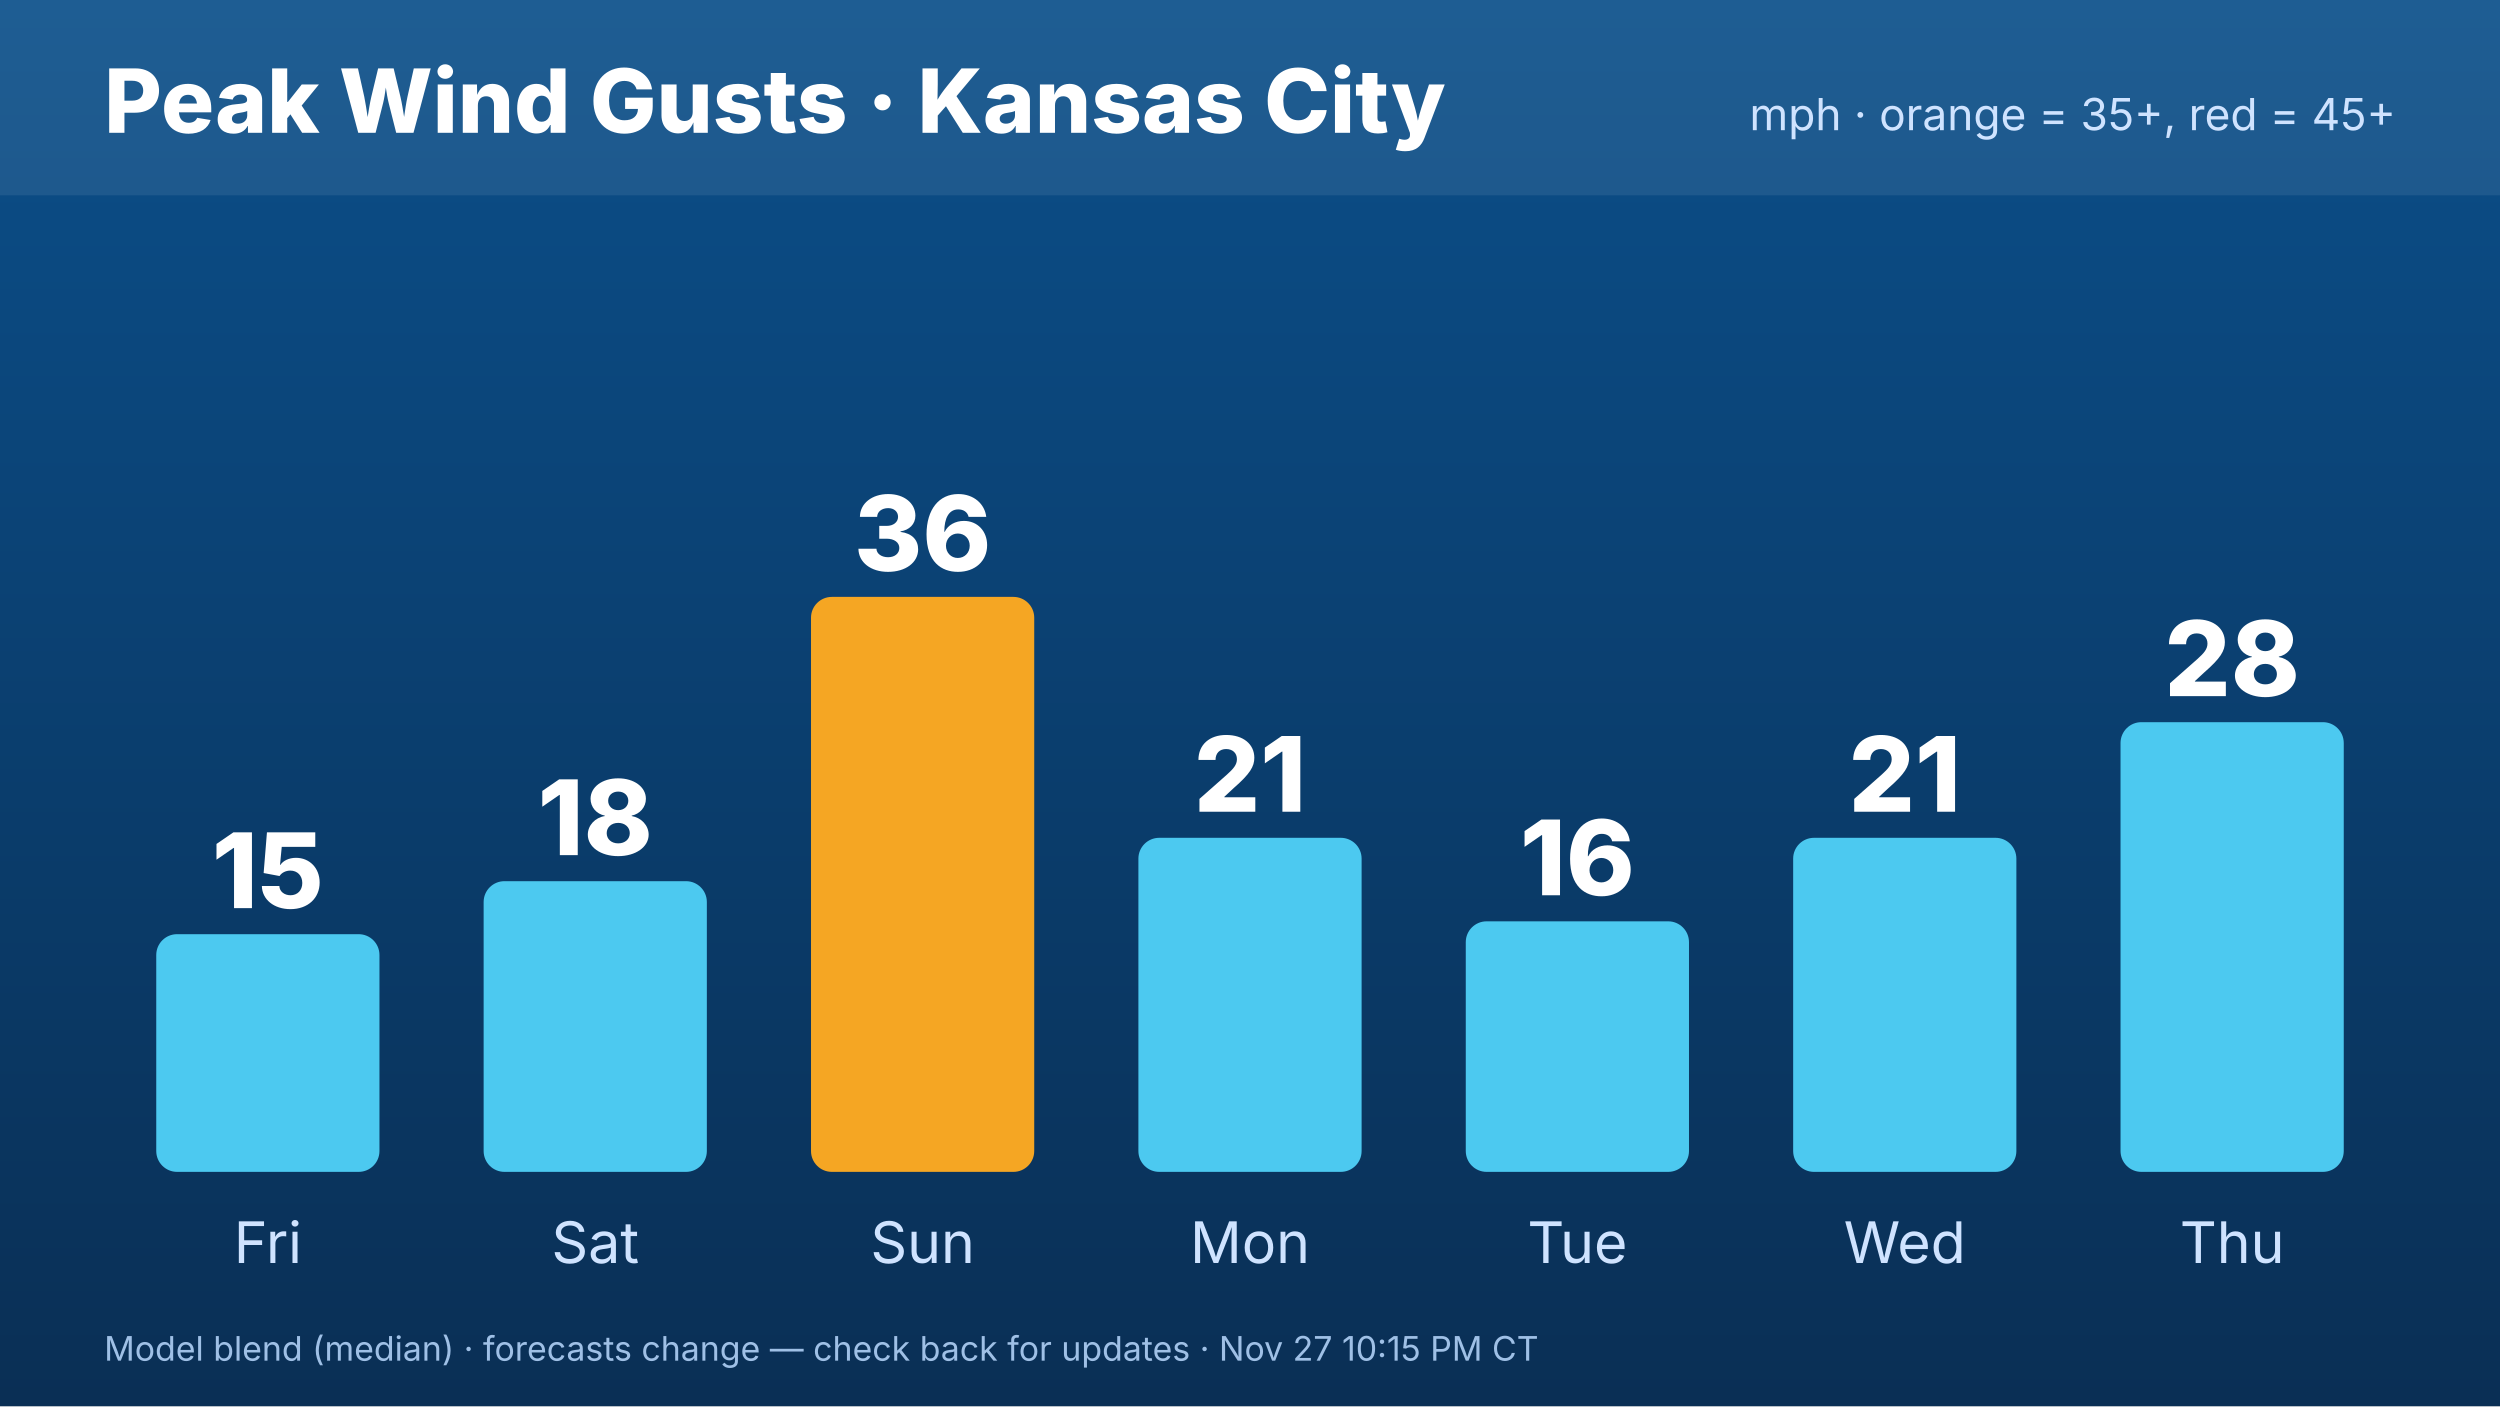
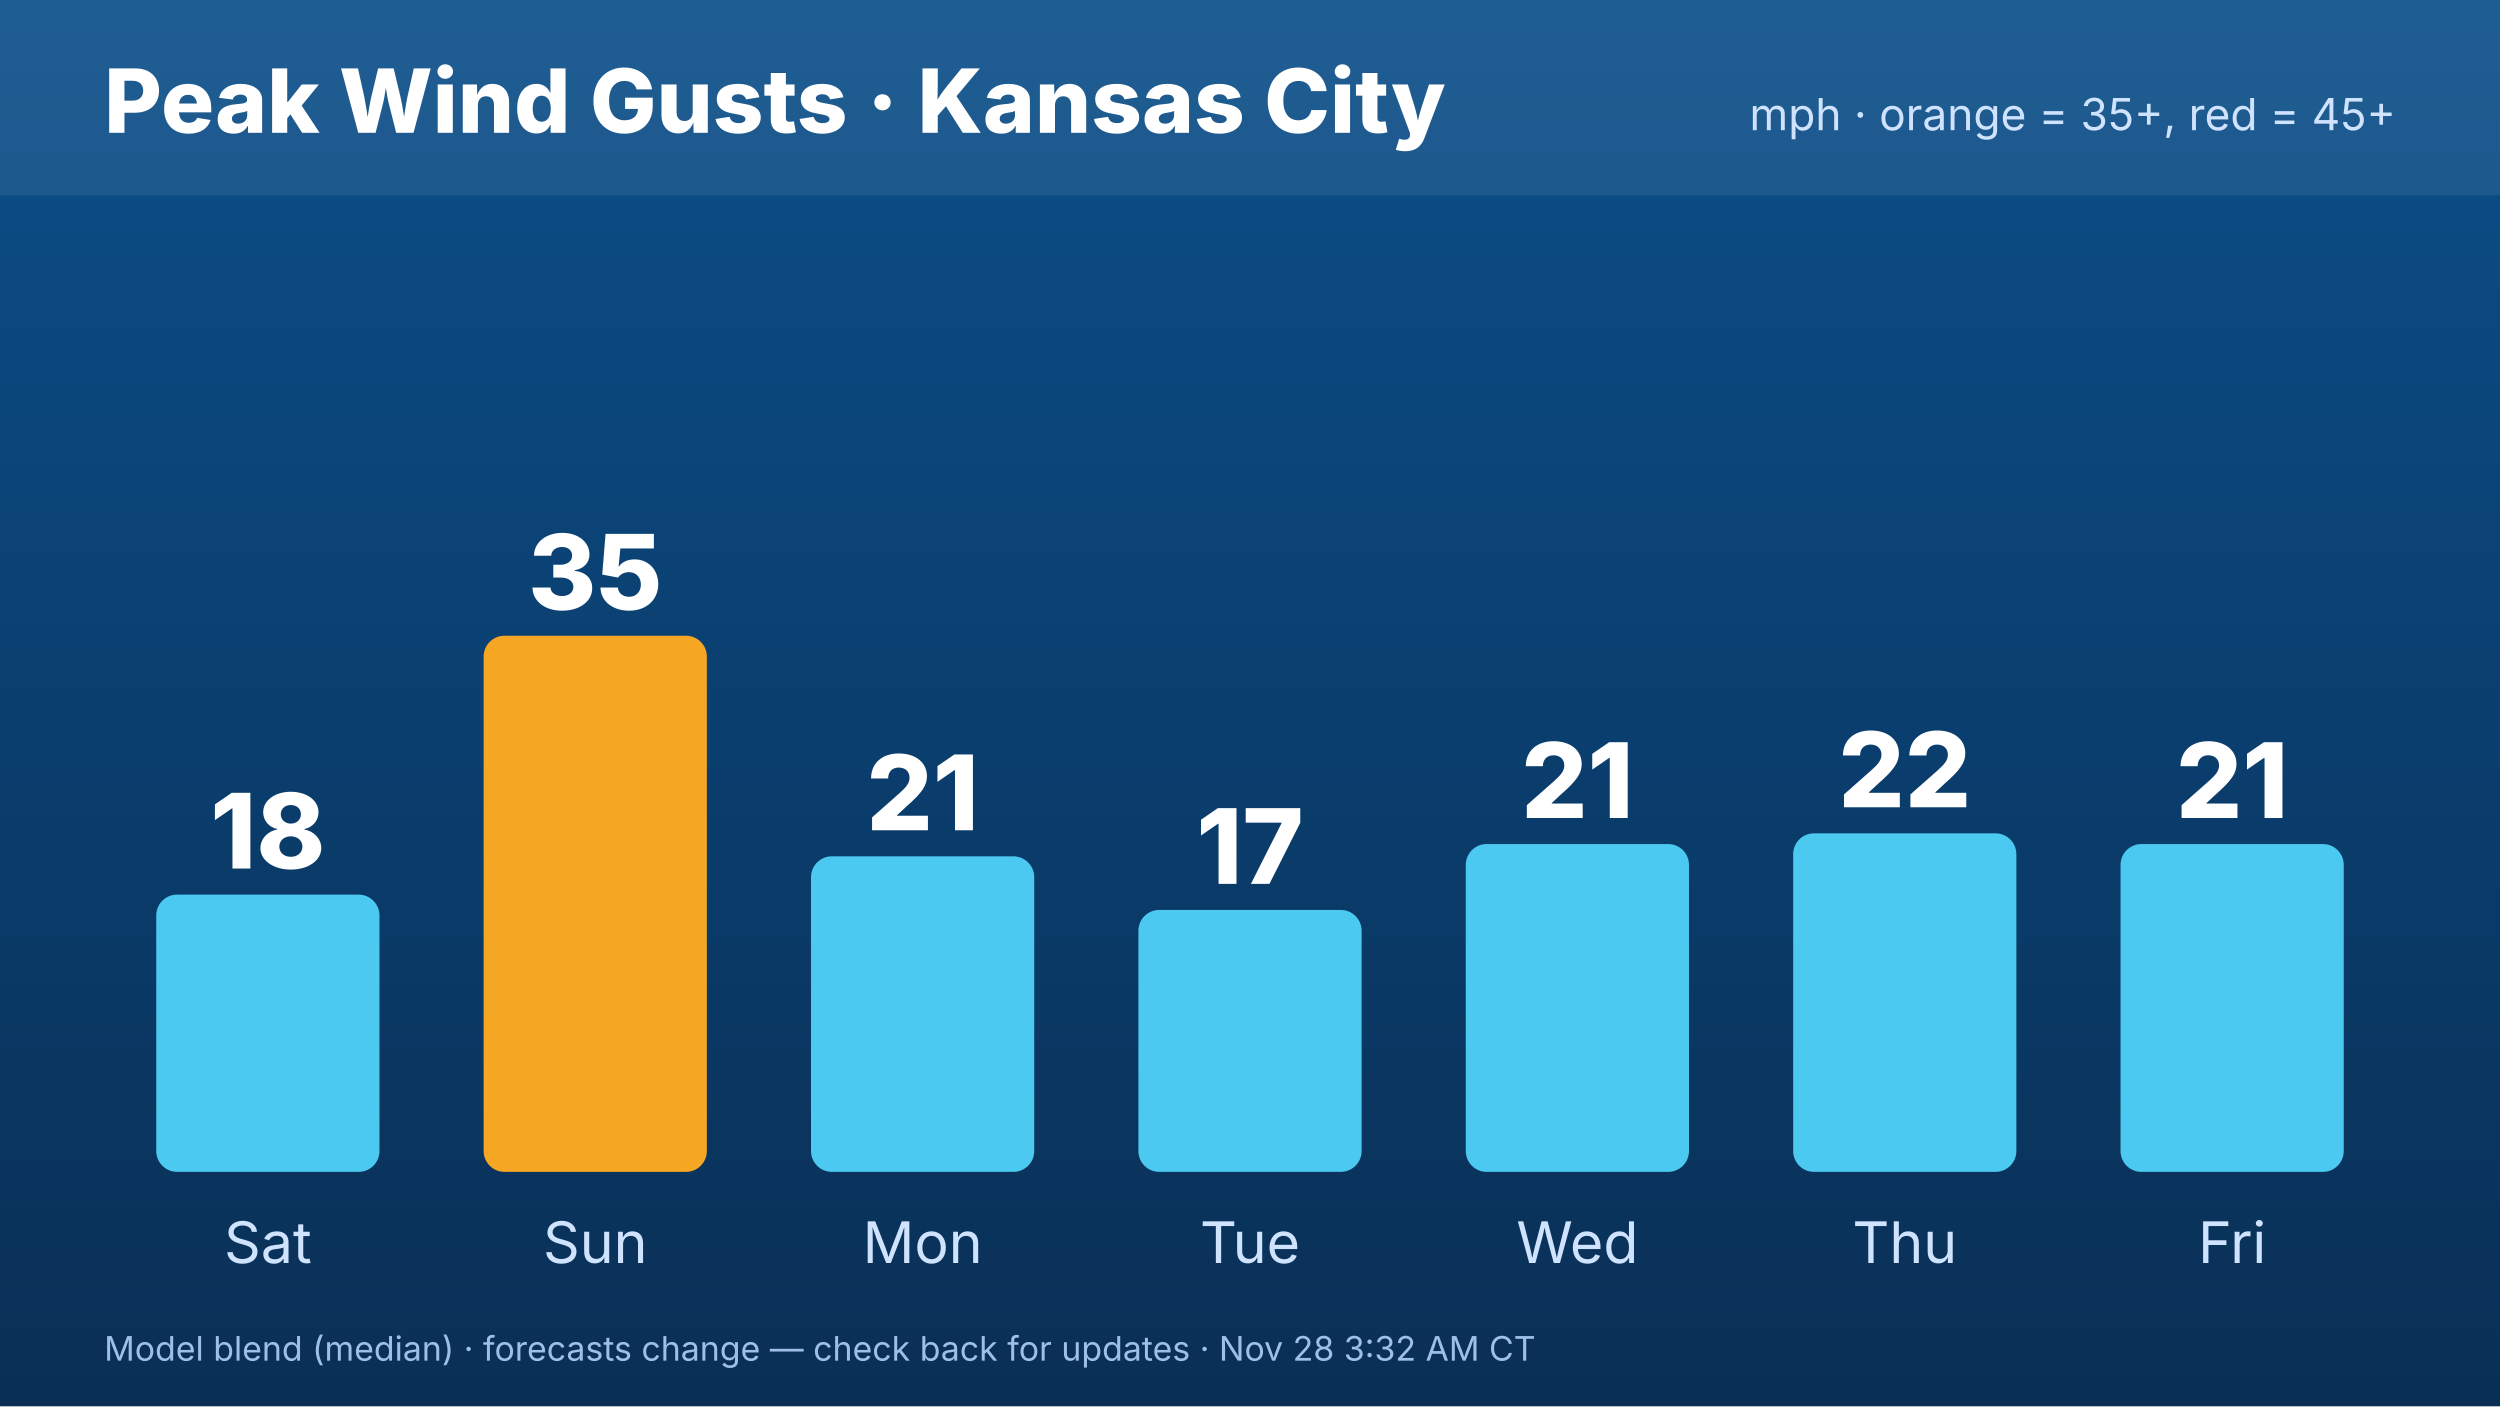
<svg xmlns="http://www.w3.org/2000/svg" width="1920" height="1080" viewBox="0 0 1920 1080" font-family="Inter,Helvetica,Arial,sans-serif">
  <defs>
    <linearGradient id="bg" x1="0" y1="0" x2="0" y2="1">
      <stop offset="0" stop-color="#0b4f8a" />
      <stop offset="1" stop-color="#0a2f55" />
    </linearGradient>
  </defs>
  <rect width="1920" height="1080" fill="url(#bg)" />
  <rect x="0" y="0" width="1920" height="150" fill="#ffffff" opacity=".08" />
  <text x="80" y="102" font-size="68" font-weight="800" fill="#fff">Peak Wind Gusts · Kansas City</text>
  <text x="1840" y="100" font-size="34" fill="#cfe3ff" text-anchor="end">mph · orange = 35+, red = 45+</text>
-   <rect x="120.0" y="717.445" width="171.429" height="182.555" rx="16" fill="#4cc9f0" />
-   <text x="205.714" y="697.445" font-size="80" font-weight="800" fill="#fff" text-anchor="middle">15</text>
-   <text x="205.714" y="970" font-size="44" fill="#cfe3ff" text-anchor="middle">Fri</text>
-   <rect x="371.429" y="676.74" width="171.429" height="223.26" rx="16" fill="#4cc9f0" />
-   <text x="457.143" y="656.74" font-size="80" font-weight="800" fill="#fff" text-anchor="middle">18</text>
-   <text x="457.143" y="970" font-size="44" fill="#cfe3ff" text-anchor="middle">Sat</text>
-   <rect x="622.857" y="458.414" width="171.429" height="441.586" rx="16" fill="#f5a623" />
-   <text x="708.571" y="438.414" font-size="80" font-weight="800" fill="#fff" text-anchor="middle">36</text>
-   <text x="708.571" y="970" font-size="44" fill="#cfe3ff" text-anchor="middle">Sun</text>
-   <rect x="874.286" y="643.436" width="171.429" height="256.564" rx="16" fill="#4cc9f0" />
-   <text x="960" y="623.436" font-size="80" font-weight="800" fill="#fff" text-anchor="middle">21</text>
-   <text x="960" y="970" font-size="44" fill="#cfe3ff" text-anchor="middle">Mon</text>
-   <rect x="1125.714" y="707.577" width="171.429" height="192.423" rx="16" fill="#4cc9f0" />
-   <text x="1211.429" y="687.577" font-size="80" font-weight="800" fill="#fff" text-anchor="middle">16</text>
-   <text x="1211.429" y="970" font-size="44" fill="#cfe3ff" text-anchor="middle">Tue</text>
-   <rect x="1377.143" y="643.436" width="171.429" height="256.564" rx="16" fill="#4cc9f0" />
-   <text x="1462.857" y="623.436" font-size="80" font-weight="800" fill="#fff" text-anchor="middle">21</text>
-   <text x="1462.857" y="970" font-size="44" fill="#cfe3ff" text-anchor="middle">Wed</text>
-   <rect x="1628.571" y="554.626" width="171.429" height="345.374" rx="16" fill="#4cc9f0" />
-   <text x="1714.286" y="534.626" font-size="80" font-weight="800" fill="#fff" text-anchor="middle">28</text>
-   <text x="1714.286" y="970" font-size="44" fill="#cfe3ff" text-anchor="middle">Thu</text>
-   <text x="80" y="1045" font-size="26" fill="#9fc0e6">Model blend (median) · forecasts change — check back for updates · Nov 27 10:15 PM CT</text>
+   <rect x="120.0" y="687.059" width="171.429" height="212.941" rx="16" fill="#4cc9f0" />
+   <text x="205.714" y="667.059" font-size="80" font-weight="800" fill="#fff" text-anchor="middle">18</text>
+   <text x="205.714" y="970" font-size="44" fill="#cfe3ff" text-anchor="middle">Sat</text>
+   <rect x="371.429" y="488.235" width="171.429" height="411.765" rx="16" fill="#f5a623" />
+   <text x="457.143" y="468.235" font-size="80" font-weight="800" fill="#fff" text-anchor="middle">35</text>
+   <text x="457.143" y="970" font-size="44" fill="#cfe3ff" text-anchor="middle">Sun</text>
+   <rect x="622.857" y="657.647" width="171.429" height="242.353" rx="16" fill="#4cc9f0" />
+   <text x="708.571" y="637.647" font-size="80" font-weight="800" fill="#fff" text-anchor="middle">21</text>
+   <text x="708.571" y="970" font-size="44" fill="#cfe3ff" text-anchor="middle">Mon</text>
+   <rect x="874.286" y="698.824" width="171.429" height="201.176" rx="16" fill="#4cc9f0" />
+   <text x="960" y="678.824" font-size="80" font-weight="800" fill="#fff" text-anchor="middle">17</text>
+   <text x="960" y="970" font-size="44" fill="#cfe3ff" text-anchor="middle">Tue</text>
+   <rect x="1125.714" y="648.235" width="171.429" height="251.765" rx="16" fill="#4cc9f0" />
+   <text x="1211.429" y="628.235" font-size="80" font-weight="800" fill="#fff" text-anchor="middle">21</text>
+   <text x="1211.429" y="970" font-size="44" fill="#cfe3ff" text-anchor="middle">Wed</text>
+   <rect x="1377.143" y="640.0" width="171.429" height="260.0" rx="16" fill="#4cc9f0" />
+   <text x="1462.857" y="620.0" font-size="80" font-weight="800" fill="#fff" text-anchor="middle">22</text>
+   <text x="1462.857" y="970" font-size="44" fill="#cfe3ff" text-anchor="middle">Thu</text>
+   <rect x="1628.571" y="648.235" width="171.429" height="251.765" rx="16" fill="#4cc9f0" />
+   <text x="1714.286" y="628.235" font-size="80" font-weight="800" fill="#fff" text-anchor="middle">21</text>
+   <text x="1714.286" y="970" font-size="44" fill="#cfe3ff" text-anchor="middle">Fri</text>
+   <text x="80" y="1045" font-size="26" fill="#9fc0e6">Model blend (median) · forecasts change — check back for updates · Nov 28 3:32 AM CT</text>
</svg>
